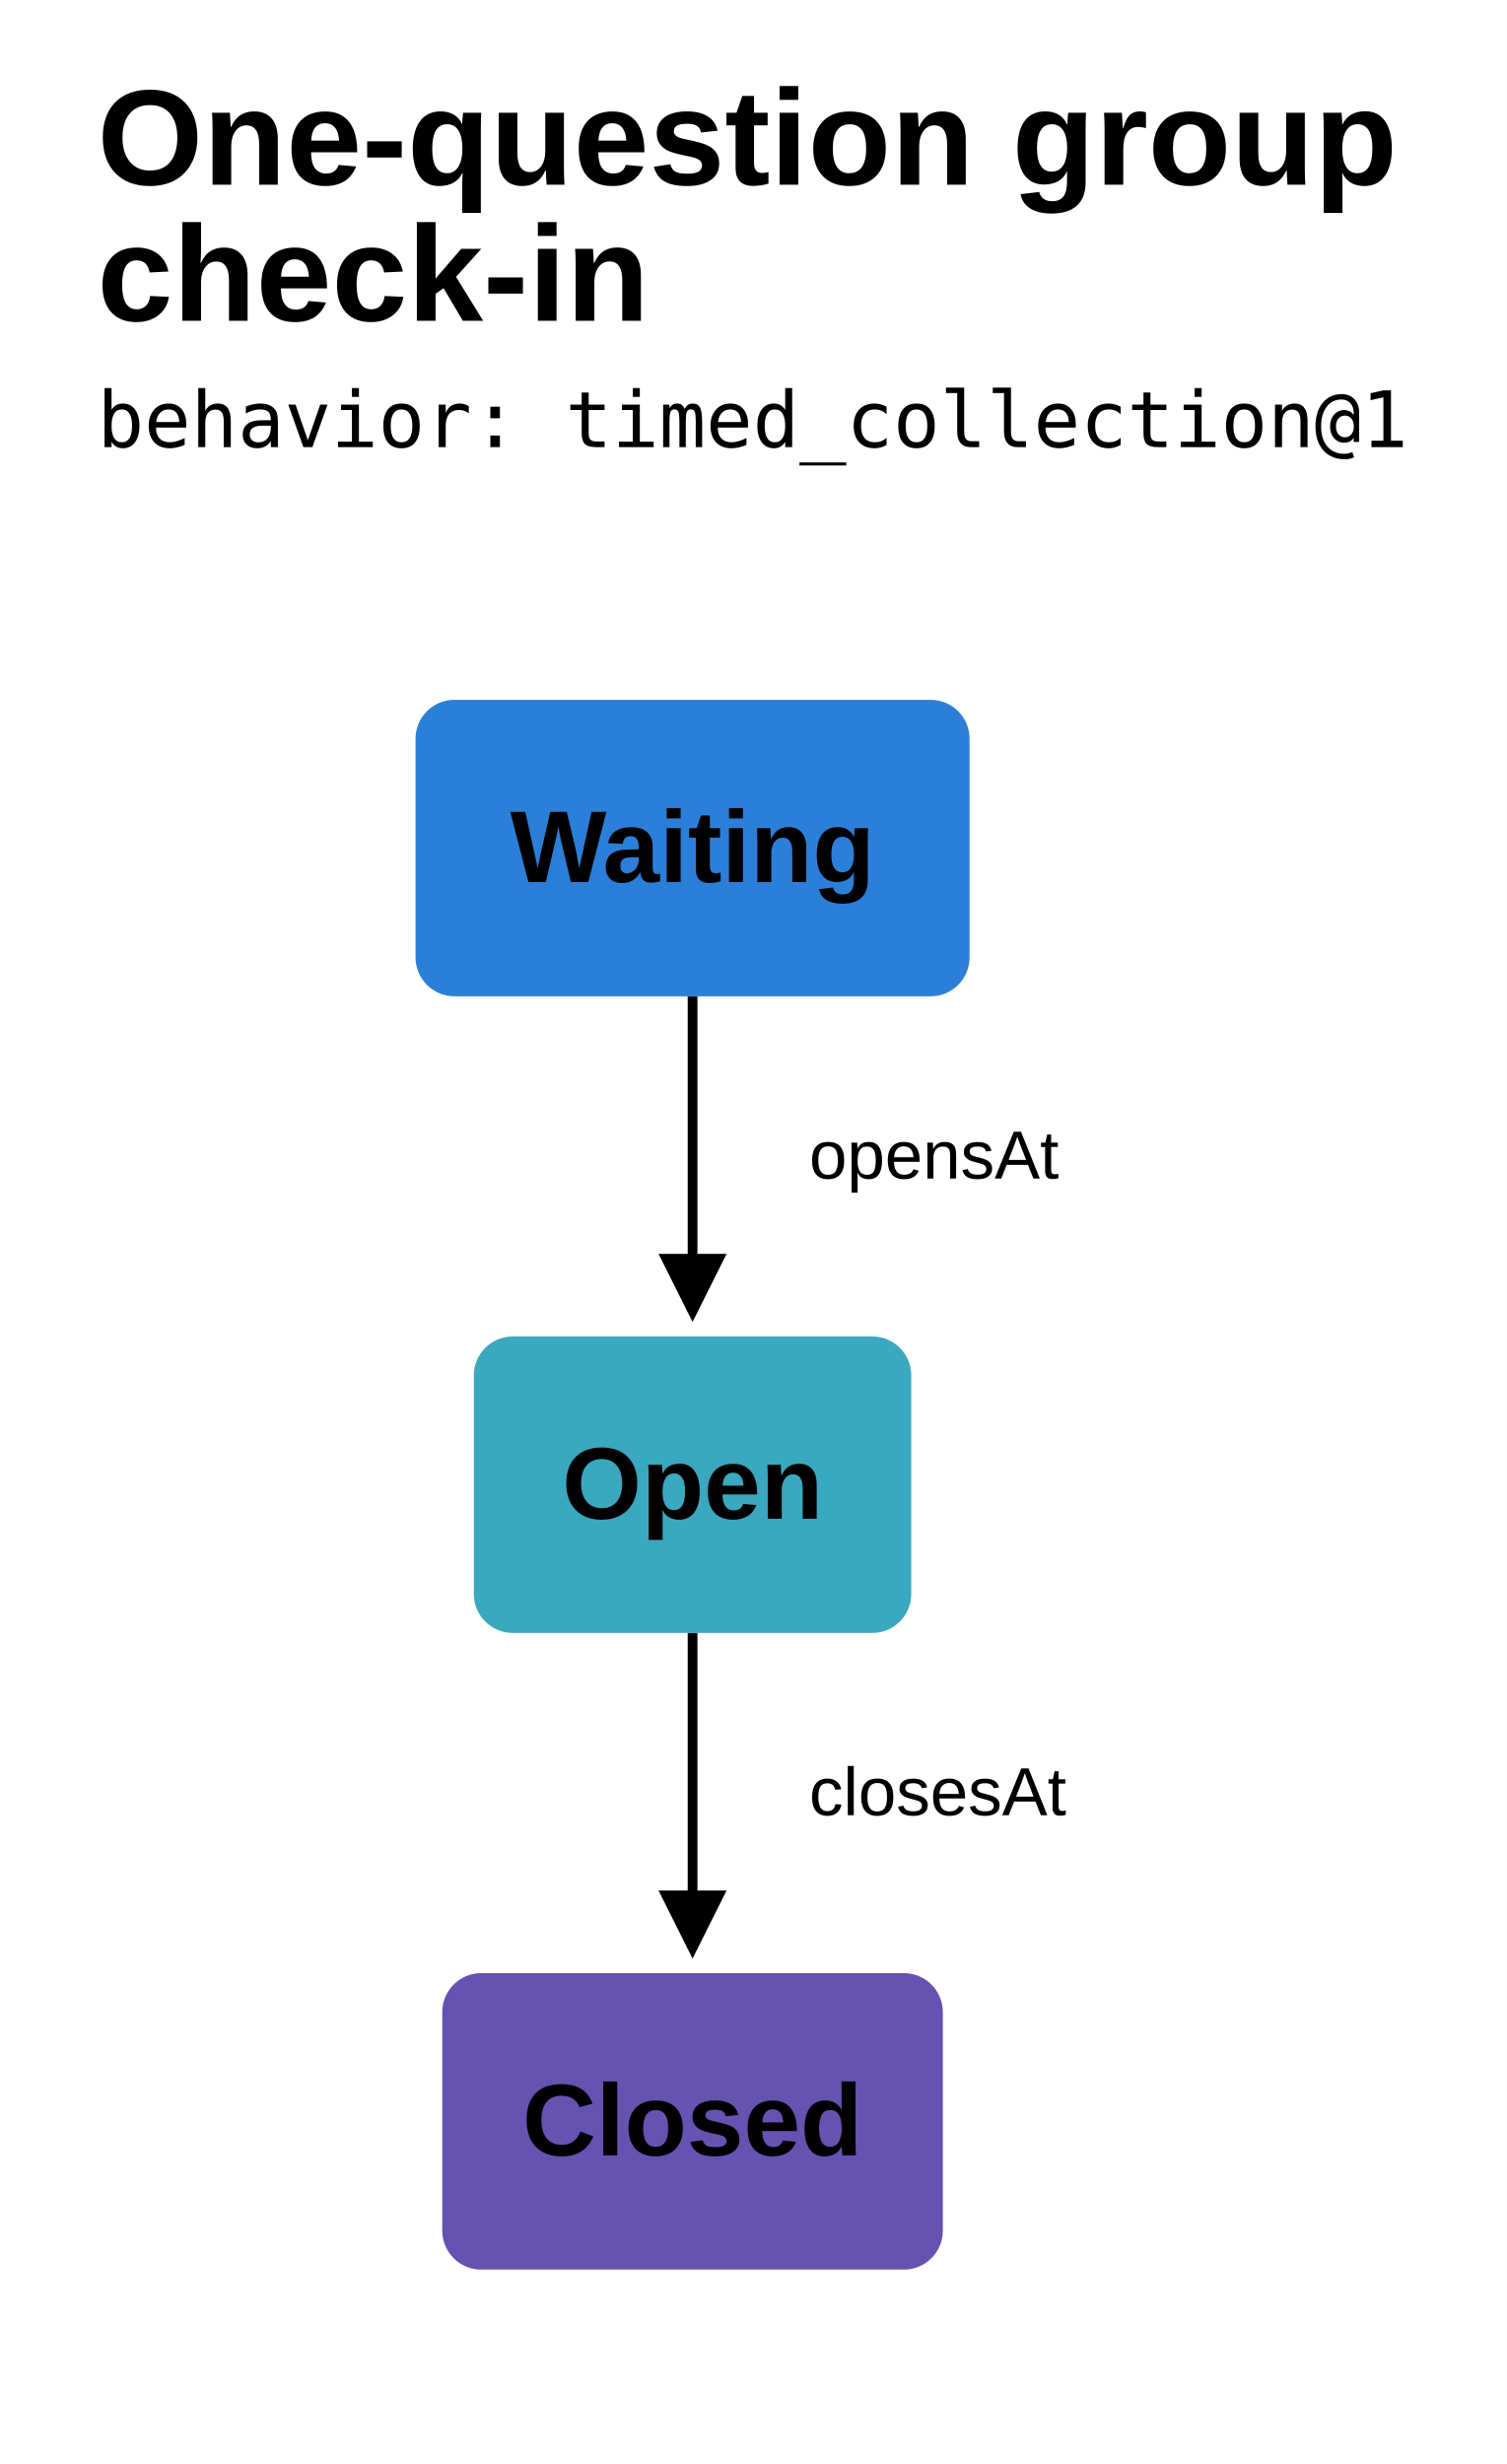
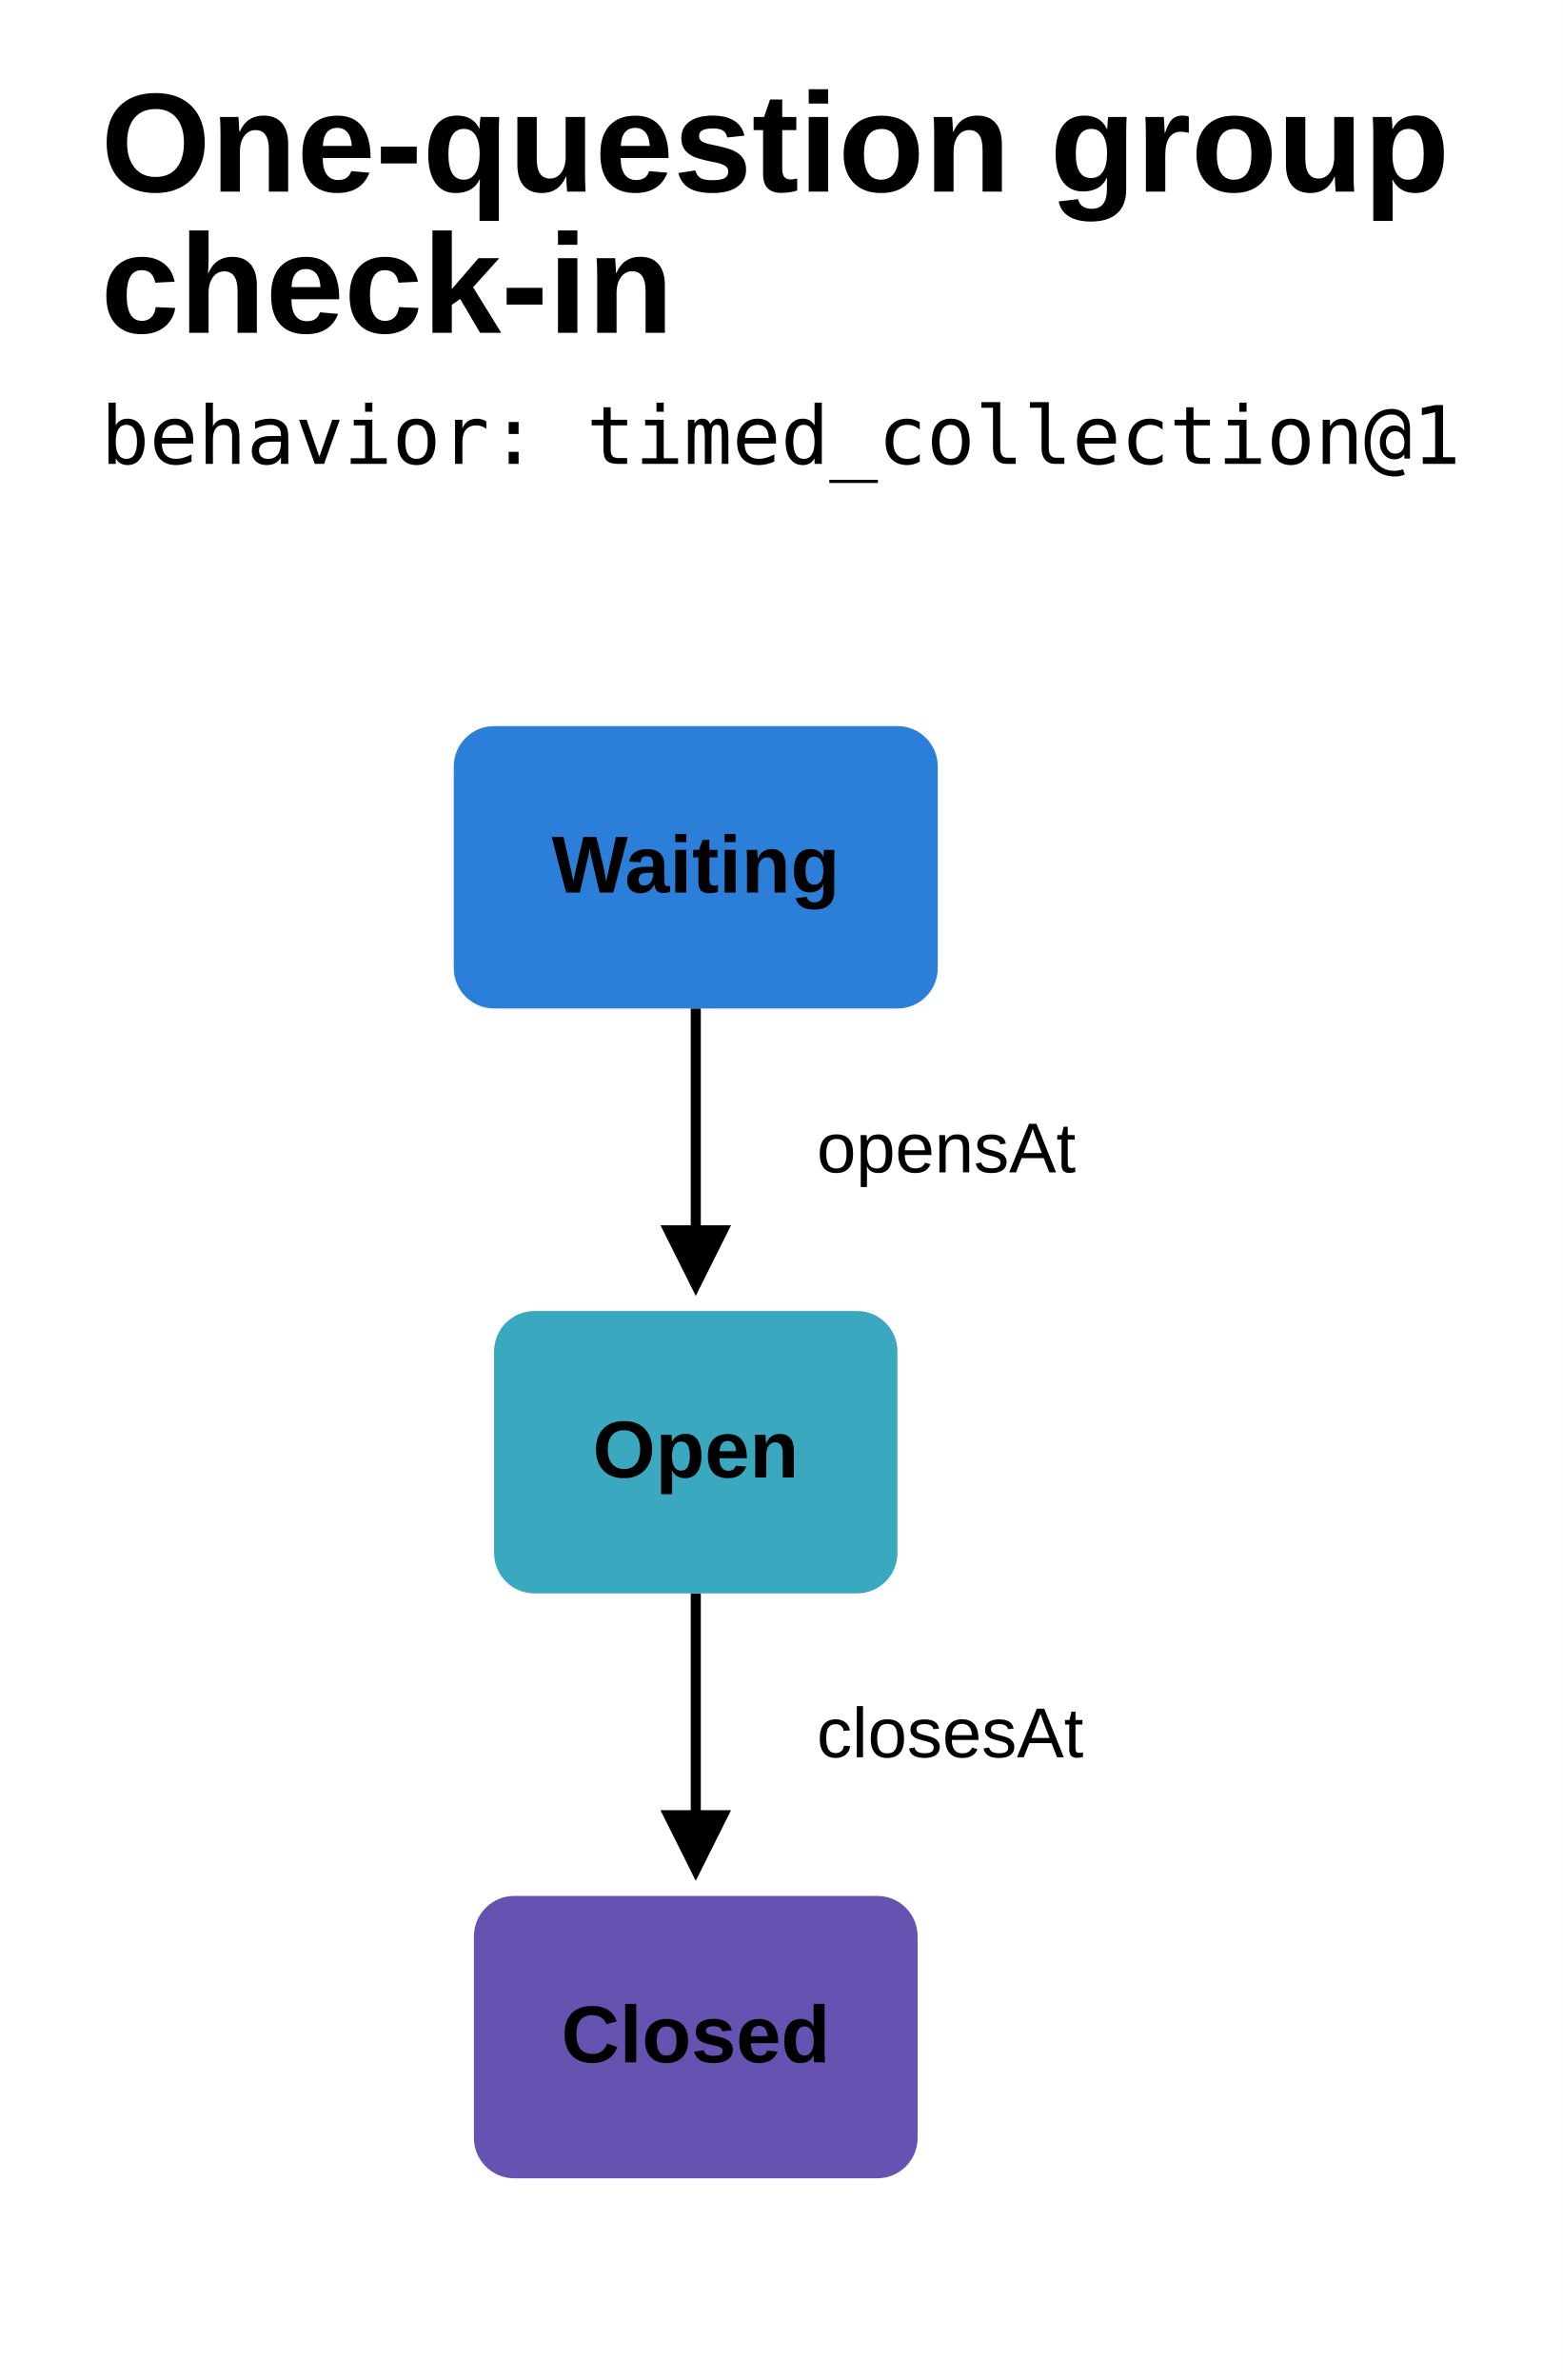
- <svg xmlns="http://www.w3.org/2000/svg" role="img" aria-label="One-question group check-in package flow" viewBox="0 0 310 507" width="310" height="507">
+ <svg xmlns="http://www.w3.org/2000/svg" role="img" aria-label="One-question group check-in package flow" viewBox="0 0 310 472" width="310" height="472">
  <defs>
    <marker id="arrow" markerWidth="7" markerHeight="7" refX="6" refY="3.5" orient="auto">
      <path d="M0 0L7 3.5L0 7" fill="#000000" />
    </marker>
  </defs>
  <rect width="100%" height="100%" fill="#ffffff" />
  <text x="20" y="38" fill="#000000" font-family="Arial,sans-serif" font-size="28" font-weight="700">One-question group</text>
  <text x="20" y="66" fill="#000000" font-family="Arial,sans-serif" font-size="28" font-weight="700">check-in</text>
  <text x="20" y="92" fill="#000000" font-family="monospace" font-size="16">behavior: timed_collection@1</text>
-   <path d="M 142.5 205 L 142.5 270" fill="none" stroke="#000000" stroke-width="2" marker-end="url(#arrow)" />
-   <text x="166.5" y="242.5" text-anchor="start" fill="#000000" font-size="14" font-family="Arial,sans-serif">opensAt</text>
-   <path d="M 142.5 336 L 142.5 401" fill="none" stroke="#000000" stroke-width="2" marker-end="url(#arrow)" />
-   <text x="166.5" y="373.5" text-anchor="start" fill="#000000" font-size="14" font-family="Arial,sans-serif">closesAt</text>
-   <rect x="85.5" y="144" width="114" height="61" rx="8" fill="#2c7fd8" />
-   <text x="142.5" y="181.5" text-anchor="middle" fill="#000000" font-family="Arial,sans-serif" font-size="21" font-weight="700">Waiting</text>
-   <rect x="97.5" y="275" width="90" height="61" rx="8" fill="#3aa8be" />
-   <text x="142.5" y="312.5" text-anchor="middle" fill="#000000" font-family="Arial,sans-serif" font-size="21" font-weight="700">Open</text>
-   <rect x="91" y="406" width="103" height="61" rx="8" fill="#6652b1" />
-   <text x="142.5" y="443.5" text-anchor="middle" fill="#000000" font-family="Arial,sans-serif" font-size="21" font-weight="700">Closed</text>
+   <path d="M 138 200 L 138 255" fill="none" stroke="#000000" stroke-width="2" marker-end="url(#arrow)" />
+   <text x="162" y="232.5" text-anchor="start" fill="#000000" font-size="14" font-family="Arial,sans-serif">opensAt</text>
+   <path d="M 138 316 L 138 371" fill="none" stroke="#000000" stroke-width="2" marker-end="url(#arrow)" />
+   <text x="162" y="348.5" text-anchor="start" fill="#000000" font-size="14" font-family="Arial,sans-serif">closesAt</text>
+   <rect x="90" y="144" width="96" height="56" rx="8" fill="#2c7fd8" />
+   <text x="138" y="177" text-anchor="middle" fill="#000000" font-family="Arial,sans-serif" font-size="16" font-weight="700">Waiting</text>
+   <rect x="98" y="260" width="80" height="56" rx="8" fill="#3aa8be" />
+   <text x="138" y="293" text-anchor="middle" fill="#000000" font-family="Arial,sans-serif" font-size="16" font-weight="700">Open</text>
+   <rect x="94" y="376" width="88" height="56" rx="8" fill="#6652b1" />
+   <text x="138" y="409" text-anchor="middle" fill="#000000" font-family="Arial,sans-serif" font-size="16" font-weight="700">Closed</text>
</svg>
